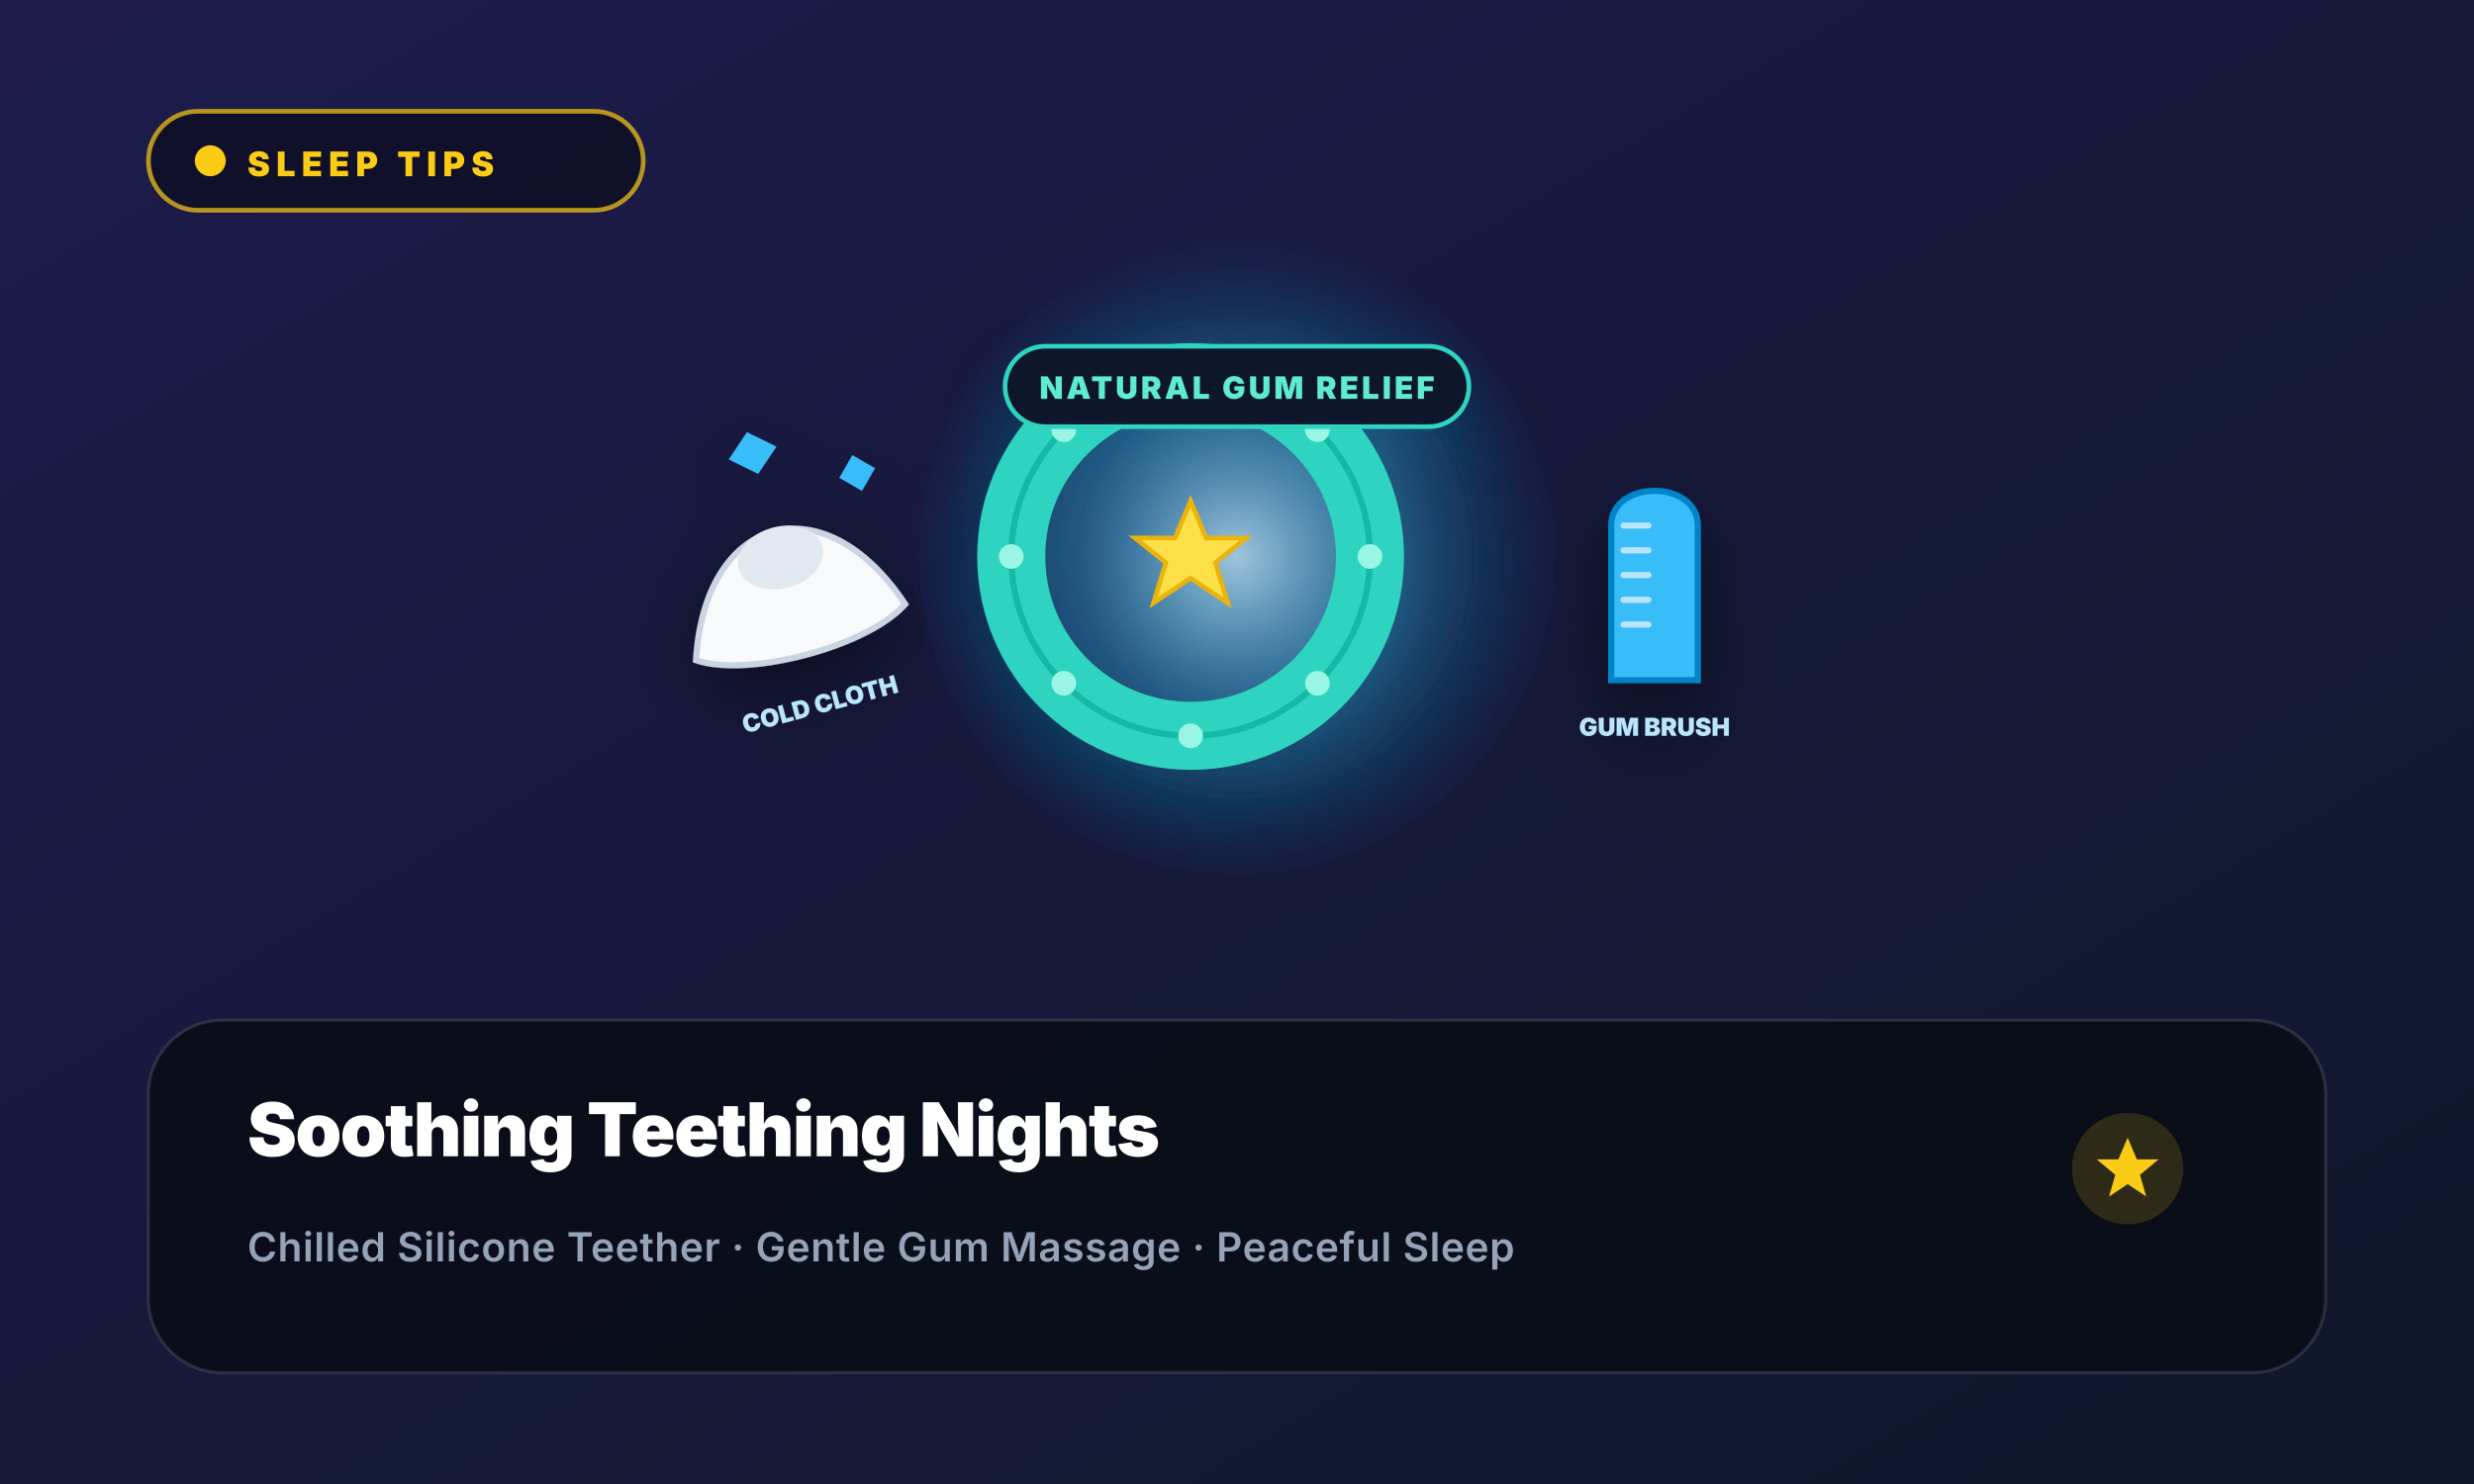
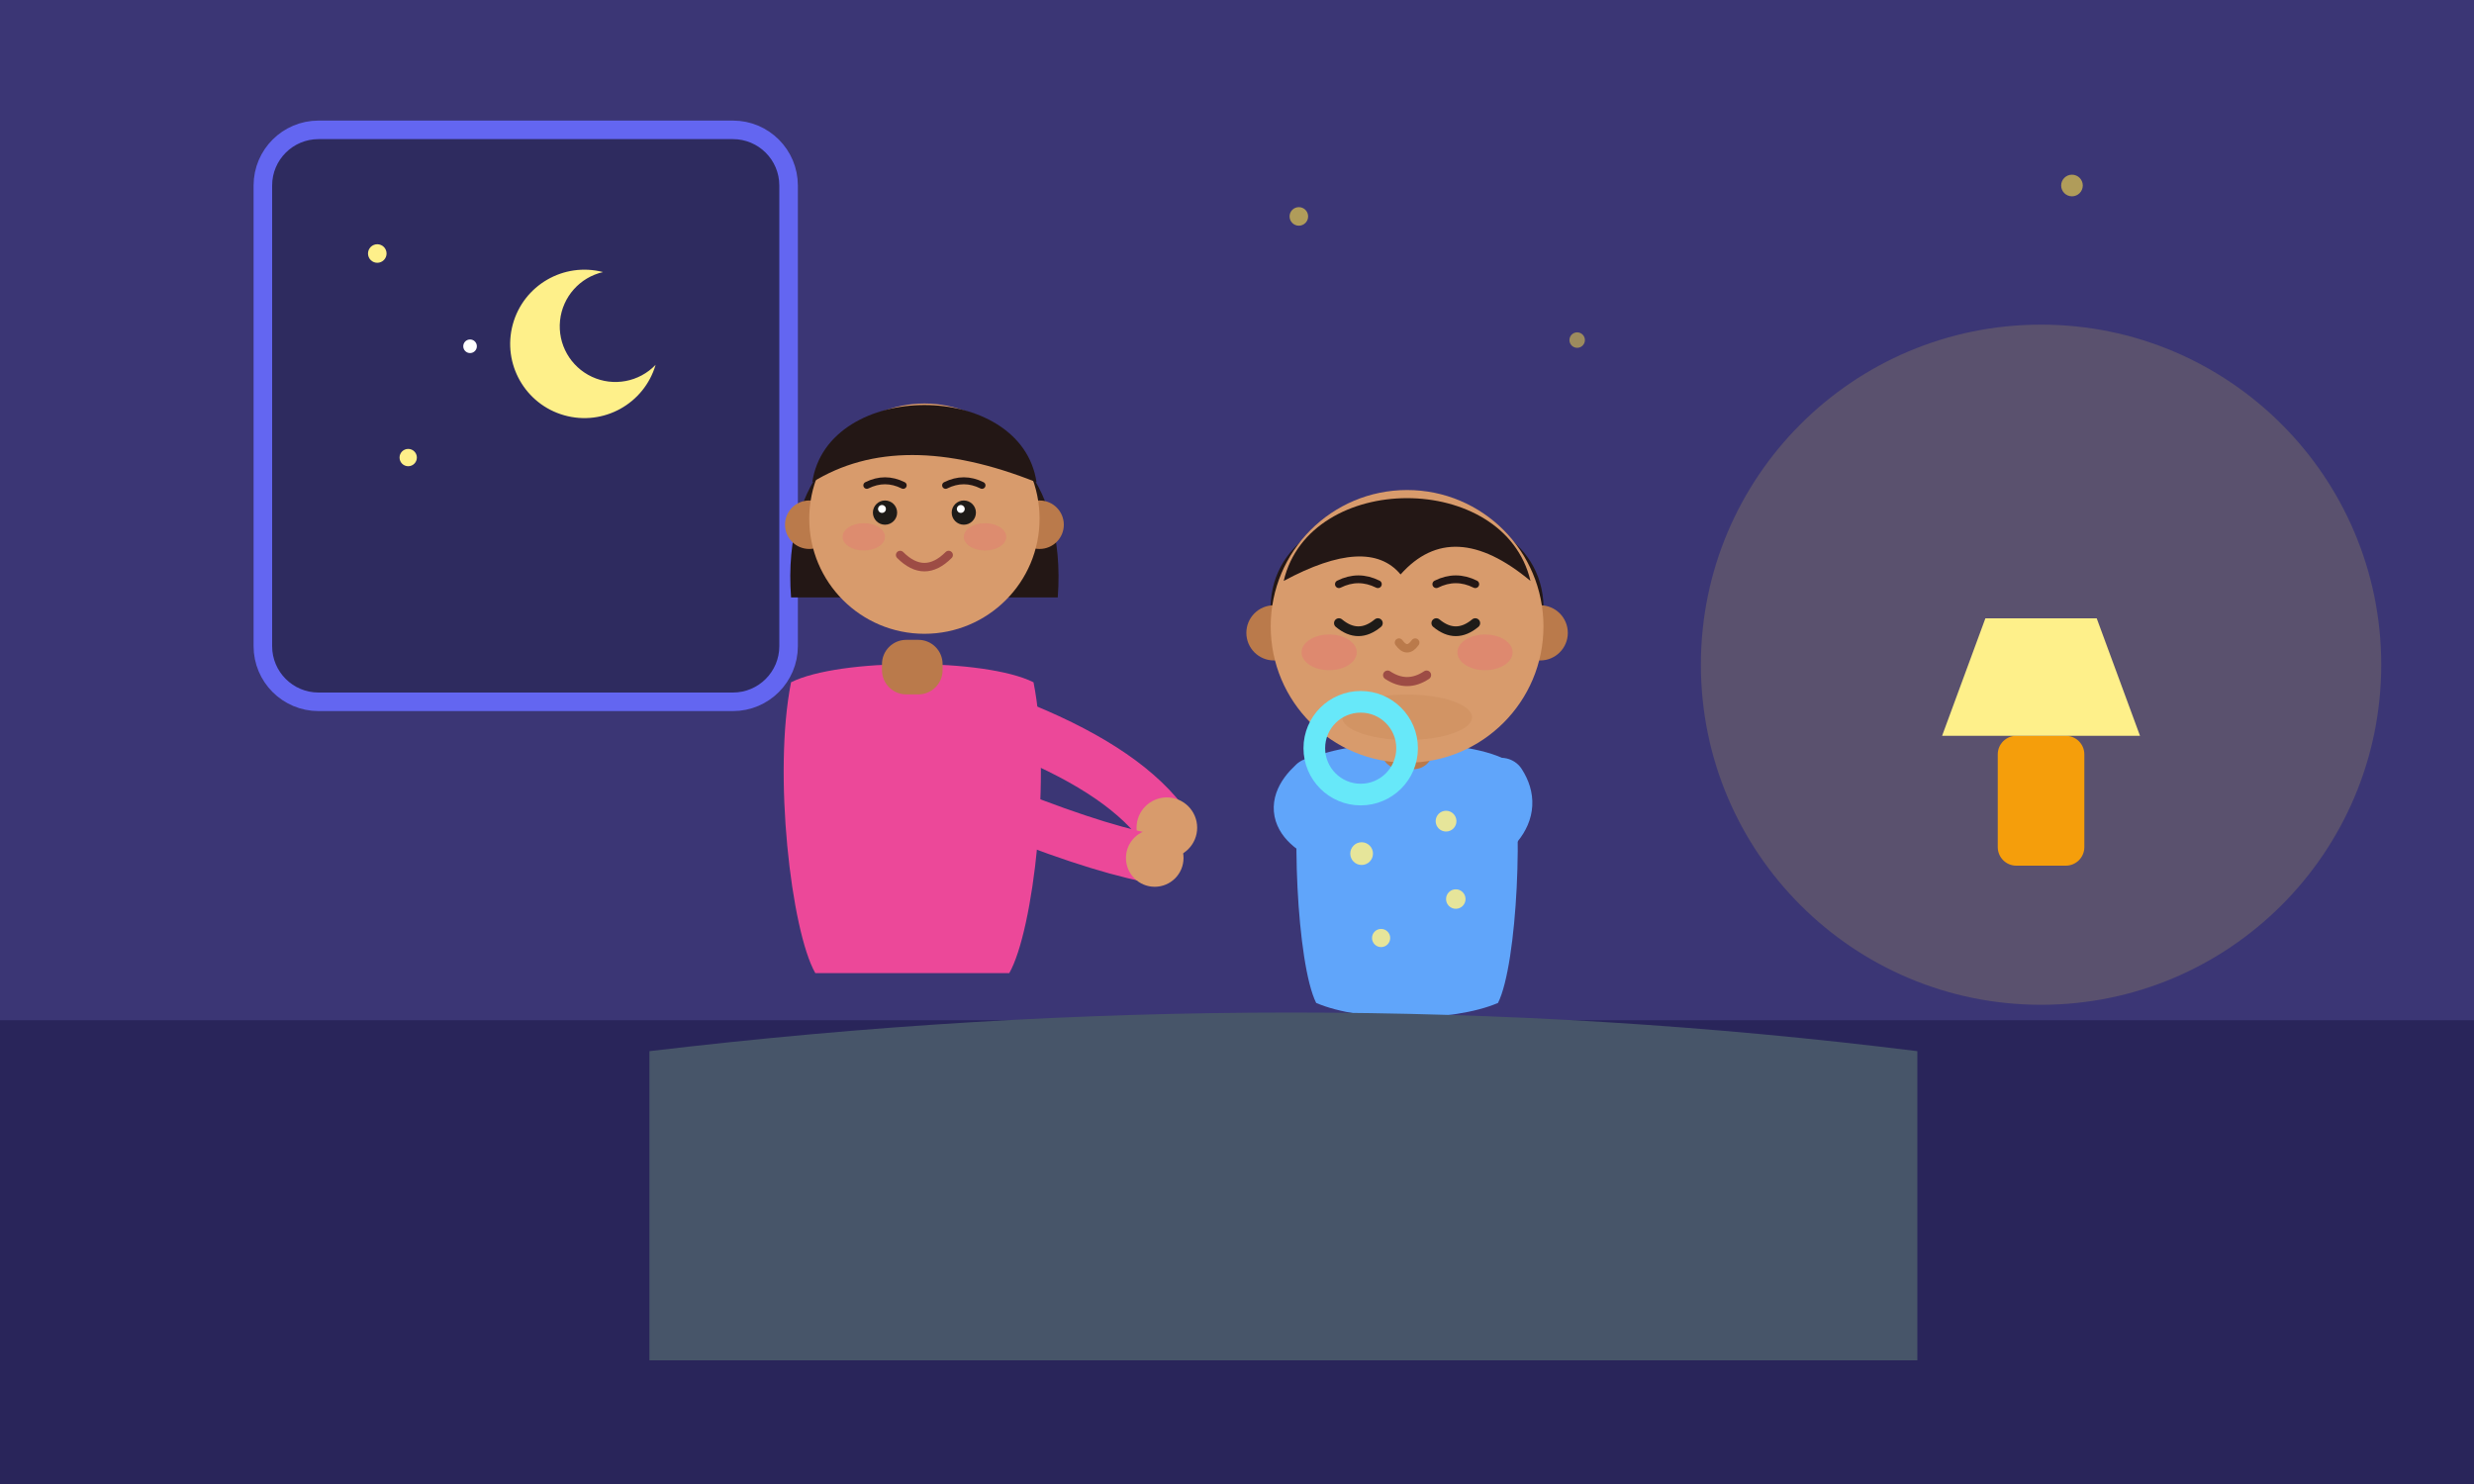
<svg xmlns="http://www.w3.org/2000/svg" viewBox="0 0 800 480" width="800" height="480">
  <defs>
-     <linearGradient id="bgGrad" x1="0%" y1="0%" x2="100%" y2="100%">
-       <stop offset="0%" stop-color="#1e1b4b" />
-       <stop offset="100%" stop-color="#0f172a" />
-     </linearGradient>
-     <radialGradient id="iceGlow" cx="50%" cy="50%" r="50%">
-       <stop offset="0%" stop-color="#bae6fd" stop-opacity="0.8" />
-       <stop offset="50%" stop-color="#38bdf8" stop-opacity="0.3" />
-       <stop offset="100%" stop-color="#0284c7" stop-opacity="0" />
-     </radialGradient>
-     <filter id="shadow" x="-10%" y="-10%" width="120%" height="120%">
-       <feDropShadow dx="0" dy="8" stdDeviation="12" flood-color="#000000" flood-opacity="0.5" />
+     <filter id="softShadow_s9" x="-20%" y="-20%" width="140%" height="140%">
+       <feDropShadow dx="0" dy="8" stdDeviation="10" flood-color="#1e293b" flood-opacity="0.12" />
    </filter>
  </defs>
-   <rect width="800" height="480" fill="url(#bgGrad)" />
-   <g transform="translate(48, 36)">
-     <rect width="160" height="32" rx="16" fill="#000000" opacity="0.4" />
-     <rect width="160" height="32" rx="16" fill="none" stroke="#facc15" stroke-width="1.5" opacity="0.7" />
-     <circle cx="20" cy="16" r="5" fill="#facc15" />
-     <text x="32" y="21" font-family="system-ui, -apple-system, sans-serif" font-weight="900" font-size="11" fill="#facc15" letter-spacing="2">SLEEP TIPS</text>
+   <rect width="800" height="480" fill="#3B3675" />
+   <rect y="330" width="800" height="150" fill="#1E1B4B" opacity="0.65" />
+   <rect x="85" y="42" width="170" height="185" rx="18" fill="#2E2B5F" stroke="#6366F1" stroke-width="6" />
+   <path d="M195,88 A24,24 0 1,0 212,118 A18,18 0 1,1 195,88 Z" fill="#FEF08A" />
+   <circle cx="122" cy="82" r="3" fill="#FEF08A" />
+   <circle cx="152" cy="112" r="2.2" fill="#FFFFFF" />
+   <circle cx="132" cy="148" r="2.8" fill="#FEF08A" />
+   <circle cx="420" cy="70" r="3" fill="#FDE047" opacity="0.6" />
+   <circle cx="510" cy="110" r="2.5" fill="#FDE047" opacity="0.5" />
+   <circle cx="670" cy="60" r="3.5" fill="#FDE047" opacity="0.6" />
+   <circle cx="660" cy="215" r="110" fill="#FDE047" opacity="0.16" />
+   <rect x="646" y="238" width="28" height="42" rx="6" fill="#F59E0B" />
+   <polygon points="628,238 692,238 678,200 642,200" fill="#FEF08A" />
+   <g transform="translate(295, 254) scale(0.98)">
+     <path d="M-40,-62 C-46,-142 54,-142 48,-62 Z" fill="#231715" />
+     <path d="M-40,-34 C-46,-4 -40,48 -32,62 L32,62 C40,48 46,-4 40,-34 C24,-42 -24,-42 -40,-34 Z" fill="#EC4899" />
+     <rect x="-10" y="-48" width="20" height="18" rx="8" fill="#BA7A4B" />
+     <path d="M32,-20 Q68,-6 82,12" fill="none" stroke="#EC4899" stroke-width="18" stroke-linecap="round" />
+     <circle cx="84" cy="14" r="10" fill="#D89B6C" />
+     <path d="M24,6 Q58,20 78,24" fill="none" stroke="#EC4899" stroke-width="16" stroke-linecap="round" />
+     <circle cx="80" cy="24" r="9.5" fill="#D89B6C" />
+     <circle cx="-34" cy="-86" r="8" fill="#BA7A4B" />
+     <circle cx="42" cy="-86" r="8" fill="#BA7A4B" />
+     <circle cx="4" cy="-88" r="38" fill="#D89B6C" />
+     <ellipse cx="-16" cy="-82" rx="7" ry="4.5" fill="#E57373" opacity="0.38" />
+     <ellipse cx="24" cy="-82" rx="7" ry="4.5" fill="#E57373" opacity="0.38" />
+     <circle cx="-9" cy="-90" r="4" fill="#1E1B18" />
+     <circle cx="17" cy="-90" r="4" fill="#1E1B18" />
+     <circle cx="-10" cy="-91.2" r="1.3" fill="#FFFFFF" />
+     <circle cx="16" cy="-91.2" r="1.3" fill="#FFFFFF" />
+     <path d="M-15,-99 Q-9,-102 -3,-99" fill="none" stroke="#231715" stroke-width="2.3" stroke-linecap="round" />
+     <path d="M11,-99 Q17,-102 23,-99" fill="none" stroke="#231715" stroke-width="2.3" stroke-linecap="round" />
+     <path d="M-4,-76 Q4,-68 12,-76" fill="none" stroke="#9D4C45" stroke-width="2.8" stroke-linecap="round" />
+     <path d="M-33,-100 Q-4,-118 41,-100 C36,-134 -28,-134 -33,-100 Z" fill="#231715" />
  </g>
-   <g filter="url(#shadow)" transform="translate(400, 180)">
-     <circle cx="0" cy="0" r="105" fill="url(#iceGlow)" />
-     <g transform="translate(-15, 0)">
-       <circle cx="0" cy="0" r="58" fill="none" stroke="#2dd4bf" stroke-width="22" />
-       <circle cx="0" cy="0" r="58" fill="none" stroke="#14b8a6" stroke-width="2" />
-       <circle cx="-58" cy="0" r="4" fill="#99f6e4" />
-       <circle cx="58" cy="0" r="4" fill="#99f6e4" />
-       <circle cx="0" cy="-58" r="4" fill="#99f6e4" />
-       <circle cx="0" cy="58" r="4" fill="#99f6e4" />
-       <circle cx="-41" cy="-41" r="4" fill="#99f6e4" />
-       <circle cx="41" cy="-41" r="4" fill="#99f6e4" />
-       <circle cx="-41" cy="41" r="4" fill="#99f6e4" />
-       <circle cx="41" cy="41" r="4" fill="#99f6e4" />
-       <polygon points="0,-18 5,-6 18,-6 8,2 12,15 0,7 -12,15 -8,2 -18,-6 -5,-6" fill="#fde047" stroke="#eab308" stroke-width="1.5" />
-     </g>
-     <g transform="translate(-145, 10) rotate(-15)">
-       <path d="M -35 15 C -20 -30 20 -30 35 15 C 20 25 -20 25 -35 15 Z" fill="#f8fafc" stroke="#cbd5e1" stroke-width="2" />
-       <ellipse cx="0" cy="-10" rx="14" ry="10" fill="#e2e8f0" />
-       <polygon points="-8,-45 0,-52 8,-45 0,-38" fill="#38bdf8" />
-       <polygon points="25,-30 31,-36 37,-30 31,-24" fill="#38bdf8" />
-       <text x="0" y="42" font-family="system-ui, -apple-system, sans-serif" font-weight="900" font-size="8" fill="#bae6fd" text-anchor="middle">COLD CLOTH</text>
-     </g>
-     <g transform="translate(135, 10)">
-       <path d="M -14 30 L -14 -20 C -14 -35 14 -35 14 -20 L 14 30 Z" fill="#38bdf8" stroke="#0284c7" stroke-width="2" />
-       <line x1="-10" y1="-20" x2="-2" y2="-20" stroke="#bae6fd" stroke-width="2" stroke-linecap="round" />
-       <line x1="-10" y1="-12" x2="-2" y2="-12" stroke="#bae6fd" stroke-width="2" stroke-linecap="round" />
-       <line x1="-10" y1="-4" x2="-2" y2="-4" stroke="#bae6fd" stroke-width="2" stroke-linecap="round" />
-       <line x1="-10" y1="4" x2="-2" y2="4" stroke="#bae6fd" stroke-width="2" stroke-linecap="round" />
-       <line x1="-10" y1="12" x2="-2" y2="12" stroke="#bae6fd" stroke-width="2" stroke-linecap="round" />
-       <text x="0" y="48" font-family="system-ui, -apple-system, sans-serif" font-weight="900" font-size="8" fill="#bae6fd" text-anchor="middle">GUM BRUSH</text>
-     </g>
-     <g transform="translate(0, -68)">
-       <rect x="-75" y="0" width="150" height="26" rx="13" fill="#0f172a" stroke="#2dd4bf" stroke-width="1.5" />
-       <text x="0" y="17" font-family="system-ui, -apple-system, sans-serif" font-weight="900" font-size="10" fill="#5eead4" text-anchor="middle" letter-spacing="1">NATURAL GUM RELIEF</text>
-     </g>
+   <g transform="translate(455, 274) scale(1.05)">
+     <path d="M-29,-20 Q-42,-8 -18,0" fill="none" stroke="#60A5FA" stroke-width="15" stroke-linecap="round" />
+     <circle cx="-18" cy="0" r="8.5" fill="#D89B6C" />
+     <path d="M29,-20 Q38,-6 8,6" fill="none" stroke="#60A5FA" stroke-width="15" stroke-linecap="round" />
+     <circle cx="8" cy="6" r="8.5" fill="#D89B6C" />
+     <path d="M-32,-26 C-36,-10 -34,36 -28,48 C-14,54 14,54 28,48 C34,36 36,-10 32,-26 C20,-34 -20,-34 -32,-26 Z" fill="#60A5FA" />
+     <circle cx="-14" cy="2" r="3.5" fill="#FEF08A" opacity="0.85" />
+     <circle cx="15" cy="16" r="3" fill="#FEF08A" opacity="0.85" />
+     <circle cx="-8" cy="28" r="2.8" fill="#FEF08A" opacity="0.85" />
+     <circle cx="12" cy="-8" r="3.2" fill="#FEF08A" opacity="0.85" />
+     <rect x="-8" y="-38" width="16" height="14" rx="6" fill="#BA7A4B" />
+     <path d="M-42,-72 C-44,-116 44,-116 42,-72 Z" fill="#231715" />
+     <circle cx="-41" cy="-66" r="8.5" fill="#BA7A4B" />
+     <circle cx="41" cy="-66" r="8.5" fill="#BA7A4B" />
+     <circle cx="0" cy="-68" r="42" fill="#D89B6C" />
+     <ellipse cx="0" cy="-40" rx="20" ry="7" fill="#BA7A4B" opacity="0.22" />
+     <ellipse cx="-24" cy="-60" rx="8.5" ry="5.5" fill="#E57373" opacity="0.45" />
+     <ellipse cx="24" cy="-60" rx="8.5" ry="5.5" fill="#E57373" opacity="0.45" />
+     <path d="M-2.5,-63 Q0,-59.5 2.5,-63" fill="none" stroke="#BA7A4B" stroke-width="2.6" stroke-linecap="round" />
+     <path d="M-21,-81 Q-15,-84 -9,-81" fill="none" stroke="#231715" stroke-width="2.4" stroke-linecap="round" />
+     <path d="M9,-81 Q15,-84 21,-81" fill="none" stroke="#231715" stroke-width="2.4" stroke-linecap="round" />
+     <path d="M-21,-69 Q-15,-64 -9,-69" fill="none" stroke="#1E1B18" stroke-width="3" stroke-linecap="round" />
+     <path d="M9,-69 Q15,-64 21,-69" fill="none" stroke="#1E1B18" stroke-width="3" stroke-linecap="round" />
+     <path d="M-6,-53 Q0,-49 6,-53" fill="none" stroke="#9D4C45" stroke-width="2.8" stroke-linecap="round" />
+     <path d="M-38,-82 Q-12,-96 -2,-84 Q14,-102 38,-82 C30,-116 -30,-116 -38,-82 Z" fill="#231715" />
  </g>
-   <g transform="translate(48, 330)">
-     <rect width="704" height="114" rx="24" fill="#090d16" opacity="0.88" />
-     <rect width="704" height="114" rx="24" fill="none" stroke="#ffffff" stroke-width="1" opacity="0.12" />
-     <text x="32" y="44" font-family="system-ui, -apple-system, sans-serif" font-weight="900" font-size="24" fill="#ffffff" letter-spacing="-0.5">Soothing Teething Nights</text>
-     <text x="32" y="78" font-family="system-ui, -apple-system, sans-serif" font-weight="600" font-size="13" fill="#94a3b8" letter-spacing="0.2">Chilled Silicone Teether · Gentle Gum Massage · Peaceful Sleep</text>
-     <g transform="translate(640, 48)">
-       <circle cx="0" cy="0" r="18" fill="#facc15" opacity="0.15" />
-       <polygon points="0,-10 3,-3 10,-3 4,2 6,9 0,5 -6,9 -4,2 -10,-3 -3,-3" fill="#facc15" />
-     </g>
-   </g>
+   <circle cx="440" cy="242" r="15" fill="none" stroke="#67E8F9" stroke-width="7" />
+   <path d="M210,340 Q420,315 620,340 L620,440 L210,440 Z" fill="#475569" />
</svg>
